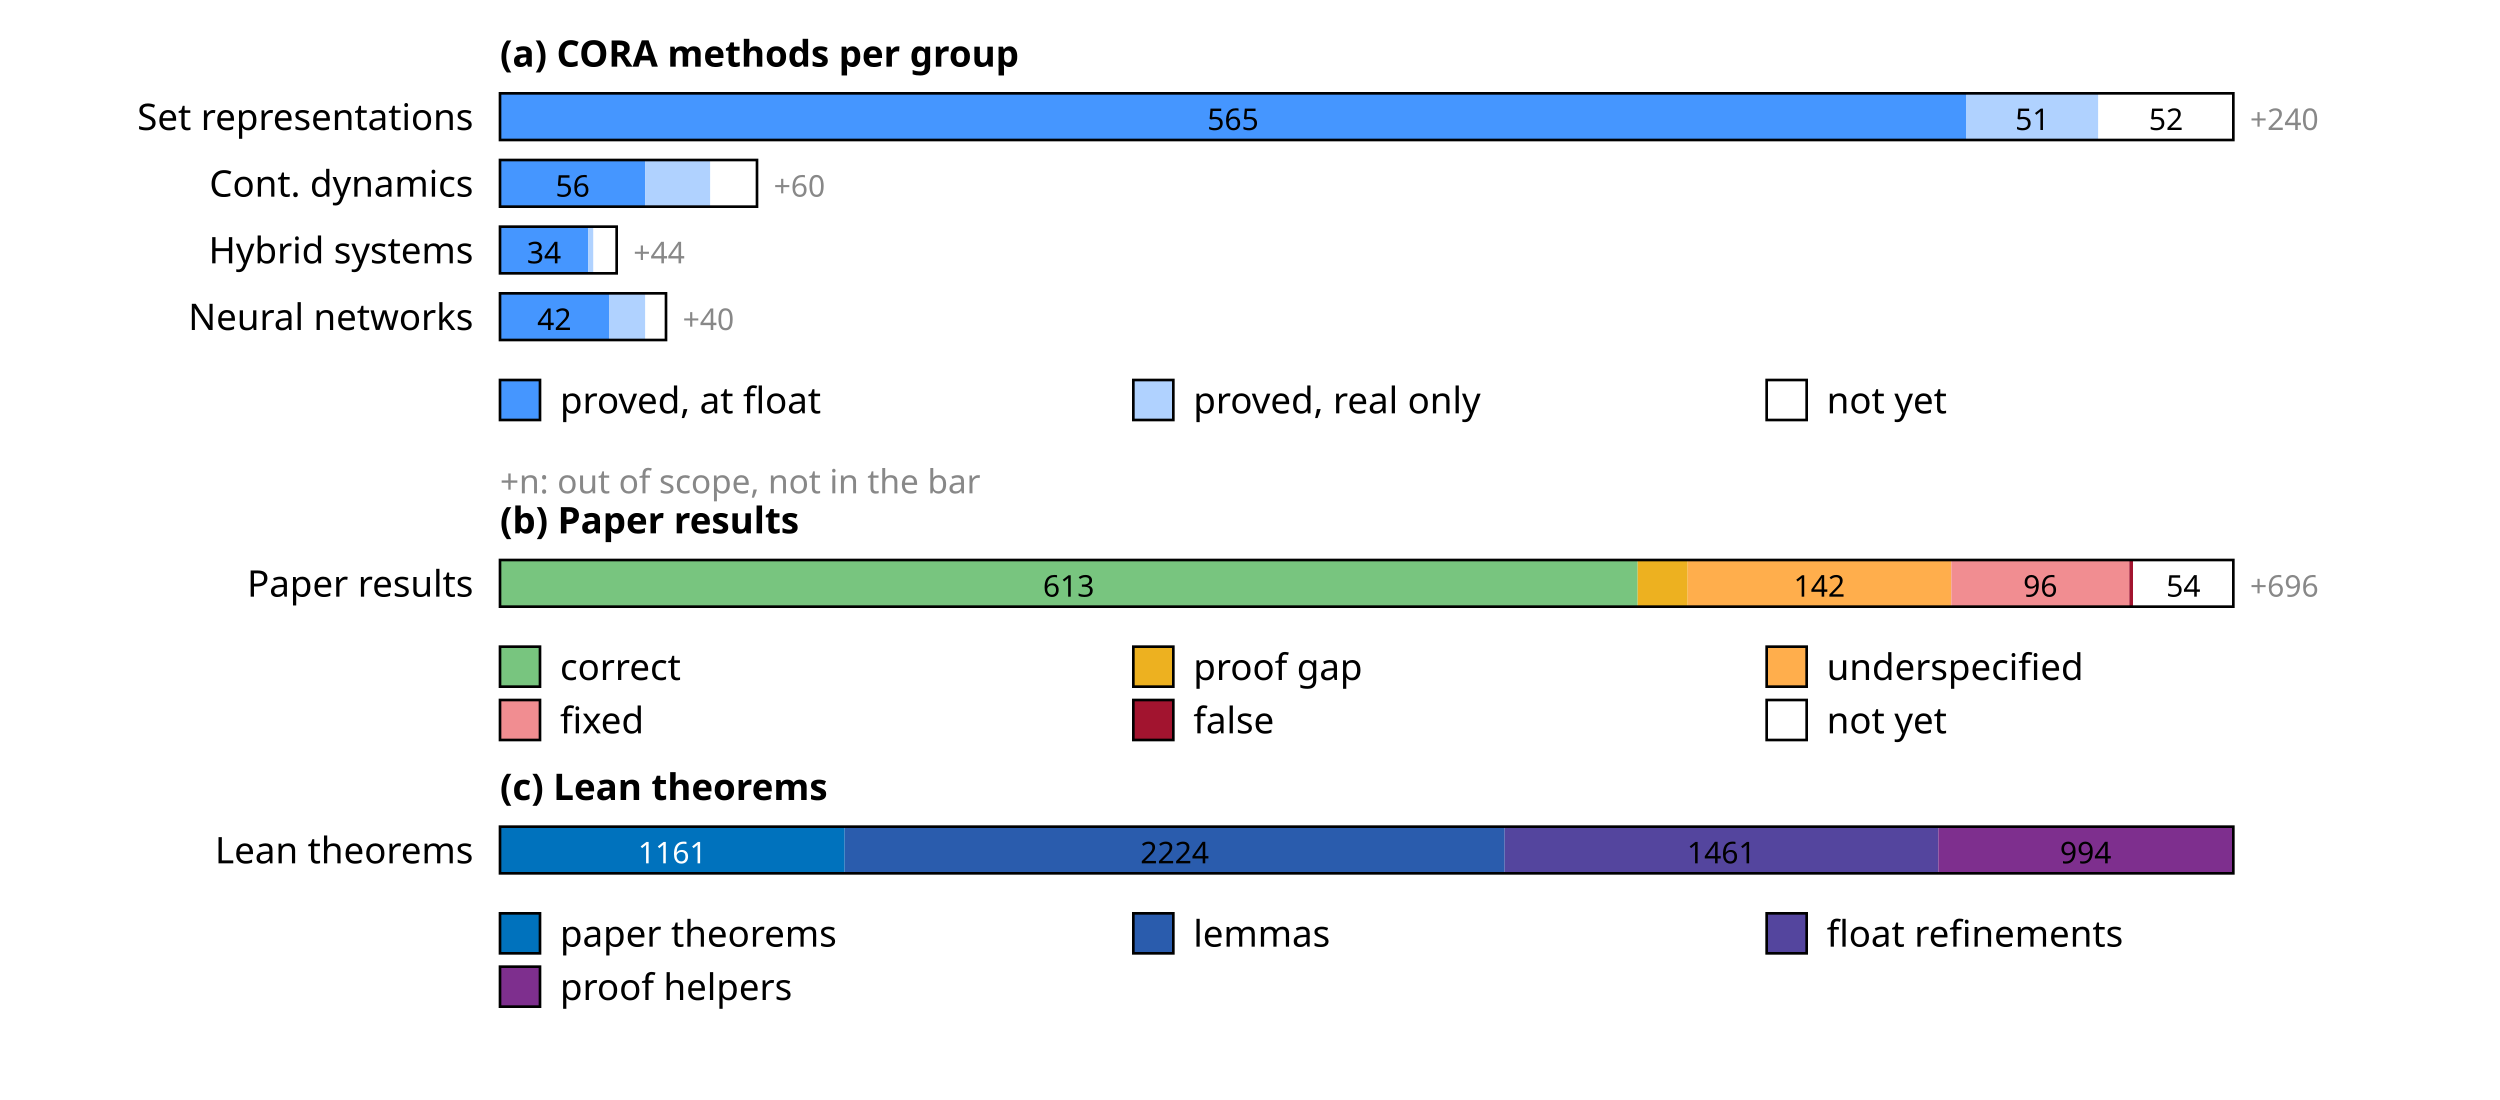
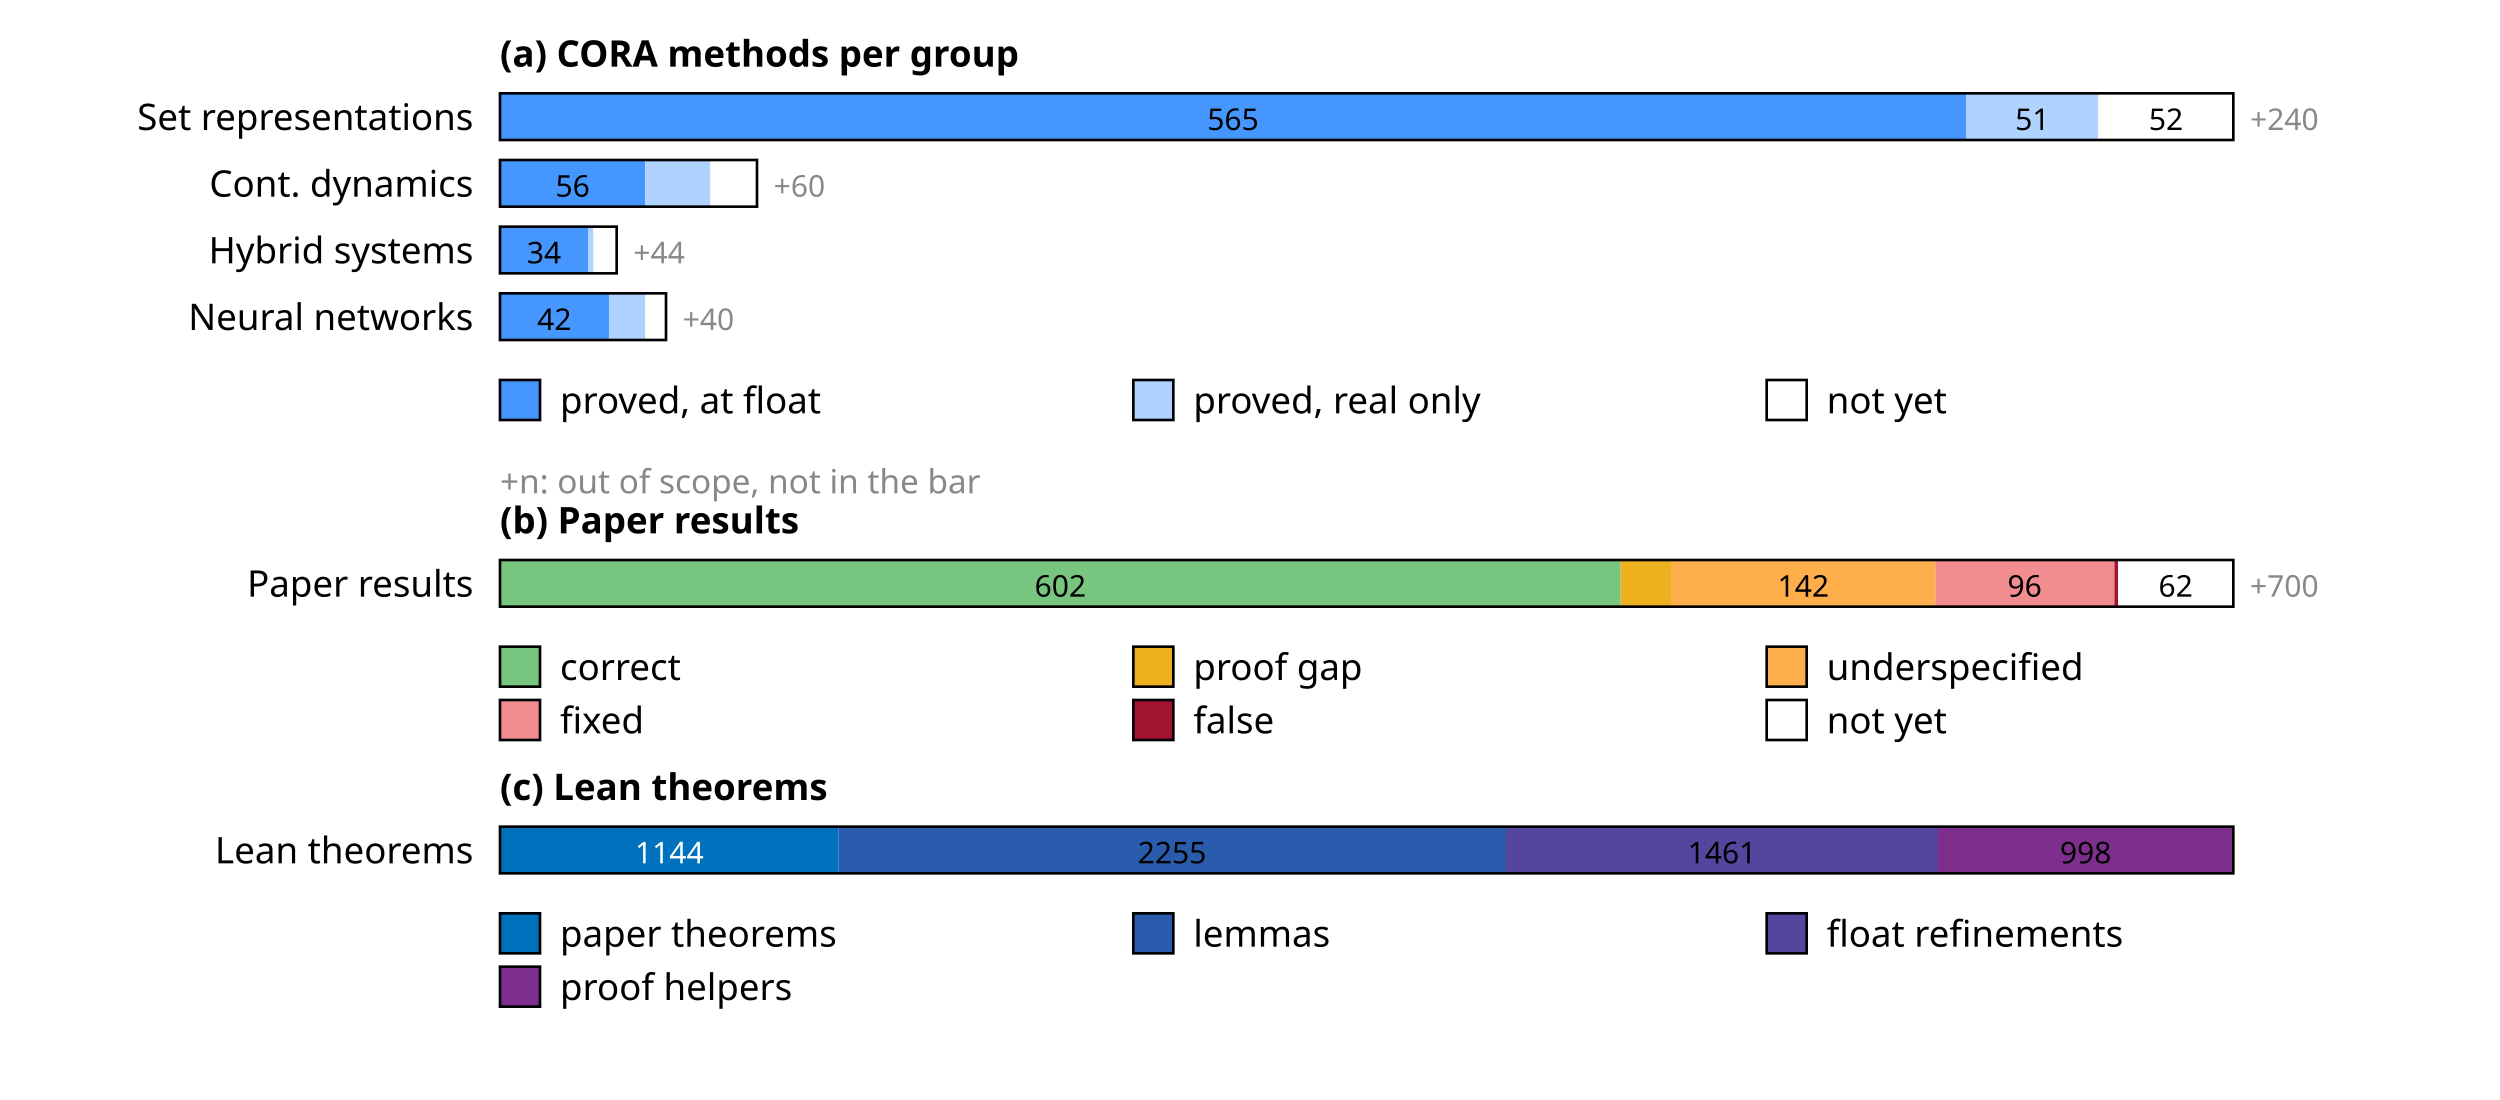
<svg xmlns="http://www.w3.org/2000/svg" width="750" height="330" font-family="sans-serif" font-size="11">
  <rect width="100%" height="100%" fill="white" />
  <text x="150" y="20" font-weight="bold">(a) CORA methods per group</text>
  <text x="142" y="39" text-anchor="end">Set representations</text>
  <rect x="150.0" y="28" width="439.8" height="14" fill="rgb(69,150,255)" />
  <text x="369.9" y="39" text-anchor="middle" font-size="9" fill="#000">565</text>
  <rect x="589.8" y="28" width="39.7" height="14" fill="rgb(176,210,255)" />
  <text x="609.7" y="39" text-anchor="middle" font-size="9" fill="#000">51</text>
  <rect x="629.5" y="28" width="40.5" height="14" fill="rgb(255,255,255)" />
  <text x="649.8" y="39" text-anchor="middle" font-size="9" fill="#000">52</text>
  <rect x="150" y="28" width="520.0" height="14" fill="none" stroke="#000" stroke-width="0.8" />
  <text x="675.0" y="39" font-size="9" fill="#888">+240</text>
  <text x="142" y="59" text-anchor="end">Cont. dynamics</text>
  <rect x="150.0" y="48" width="43.6" height="14" fill="rgb(69,150,255)" />
  <text x="171.8" y="59" text-anchor="middle" font-size="9" fill="#000">56</text>
  <rect x="193.6" y="48" width="19.5" height="14" fill="rgb(176,210,255)" />
  <rect x="213.1" y="48" width="14.0" height="14" fill="rgb(255,255,255)" />
  <rect x="150" y="48" width="77.1" height="14" fill="none" stroke="#000" stroke-width="0.8" />
  <text x="232.1" y="59" font-size="9" fill="#888">+60</text>
  <text x="142" y="79" text-anchor="end">Hybrid systems</text>
  <rect x="150.0" y="68" width="26.5" height="14" fill="rgb(69,150,255)" />
  <text x="163.2" y="79" text-anchor="middle" font-size="9" fill="#000">34</text>
  <rect x="176.5" y="68" width="1.6" height="14" fill="rgb(176,210,255)" />
  <rect x="178.0" y="68" width="7.0" height="14" fill="rgb(255,255,255)" />
  <rect x="150" y="68" width="35.0" height="14" fill="none" stroke="#000" stroke-width="0.8" />
  <text x="190.0" y="79" font-size="9" fill="#888">+44</text>
  <text x="142" y="99" text-anchor="end">Neural networks</text>
  <rect x="150.0" y="88" width="32.7" height="14" fill="rgb(69,150,255)" />
  <text x="166.3" y="99" text-anchor="middle" font-size="9" fill="#000">42</text>
  <rect x="182.7" y="88" width="10.9" height="14" fill="rgb(176,210,255)" />
  <rect x="193.6" y="88" width="6.2" height="14" fill="rgb(255,255,255)" />
  <rect x="150" y="88" width="49.8" height="14" fill="none" stroke="#000" stroke-width="0.8" />
  <text x="204.8" y="99" font-size="9" fill="#888">+40</text>
  <rect x="150" y="114" width="12" height="12" fill="rgb(69,150,255)" stroke="#000" stroke-width="0.8" />
  <text x="168" y="124">proved, at float</text>
  <rect x="340" y="114" width="12" height="12" fill="rgb(176,210,255)" stroke="#000" stroke-width="0.8" />
  <text x="358" y="124">proved, real only</text>
  <rect x="530" y="114" width="12" height="12" fill="rgb(255,255,255)" stroke="#000" stroke-width="0.8" />
  <text x="548" y="124">not yet</text>
  <text x="150" y="148" font-size="10" fill="#888">+n: out of scope, not in the bar</text>
  <text x="150" y="160" font-weight="bold">(b) Paper results</text>
  <text x="142" y="179" text-anchor="end">Paper results</text>
-   <rect x="150.0" y="168" width="341.3" height="14" fill="rgb(120,197,127)" />
-   <text x="320.6" y="179" text-anchor="middle" font-size="9" fill="#000">613</text>
-   <rect x="491.3" y="168" width="15.0" height="14" fill="rgb(237,177,32)" />
-   <rect x="506.3" y="168" width="79.1" height="14" fill="rgb(255,174,76)" />
-   <text x="545.8" y="179" text-anchor="middle" font-size="9" fill="#000">142</text>
-   <rect x="585.4" y="168" width="53.4" height="14" fill="rgb(241,141,145)" />
-   <text x="612.1" y="179" text-anchor="middle" font-size="9" fill="#000">96</text>
-   <rect x="638.8" y="168" width="1.1" height="14" fill="rgb(162,20,47)" />
-   <rect x="639.9" y="168" width="30.1" height="14" fill="rgb(255,255,255)" />
-   <text x="655.0" y="179" text-anchor="middle" font-size="9" fill="#000">54</text>
+   <rect x="150.0" y="168" width="336.2" height="14" fill="rgb(120,197,127)" />
+   <text x="318.1" y="179" text-anchor="middle" font-size="9" fill="#000">602</text>
+   <rect x="486.2" y="168" width="15.1" height="14" fill="rgb(237,177,32)" />
+   <rect x="501.3" y="168" width="79.3" height="14" fill="rgb(255,174,76)" />
+   <text x="541.0" y="179" text-anchor="middle" font-size="9" fill="#000">142</text>
+   <rect x="580.6" y="168" width="53.6" height="14" fill="rgb(241,141,145)" />
+   <text x="607.4" y="179" text-anchor="middle" font-size="9" fill="#000">96</text>
+   <rect x="634.3" y="168" width="1.1" height="14" fill="rgb(162,20,47)" />
+   <rect x="635.4" y="168" width="34.6" height="14" fill="rgb(255,255,255)" />
+   <text x="652.7" y="179" text-anchor="middle" font-size="9" fill="#000">62</text>
  <rect x="150" y="168" width="520.0" height="14" fill="none" stroke="#000" stroke-width="0.8" />
-   <text x="675.0" y="179" font-size="9" fill="#888">+696</text>
+   <text x="675.0" y="179" font-size="9" fill="#888">+700</text>
  <rect x="150" y="194" width="12" height="12" fill="rgb(120,197,127)" stroke="#000" stroke-width="0.8" />
  <text x="168" y="204">correct</text>
  <rect x="340" y="194" width="12" height="12" fill="rgb(237,177,32)" stroke="#000" stroke-width="0.8" />
  <text x="358" y="204">proof gap</text>
  <rect x="530" y="194" width="12" height="12" fill="rgb(255,174,76)" stroke="#000" stroke-width="0.8" />
  <text x="548" y="204">underspecified</text>
  <rect x="150" y="210" width="12" height="12" fill="rgb(241,141,145)" stroke="#000" stroke-width="0.8" />
  <text x="168" y="220">fixed</text>
  <rect x="340" y="210" width="12" height="12" fill="rgb(162,20,47)" stroke="#000" stroke-width="0.8" />
  <text x="358" y="220">false</text>
  <rect x="530" y="210" width="12" height="12" fill="rgb(255,255,255)" stroke="#000" stroke-width="0.8" />
  <text x="548" y="220">not yet</text>
  <text x="150" y="240" font-weight="bold">(c) Lean theorems</text>
  <text x="142" y="259" text-anchor="end">Lean theorems</text>
-   <rect x="150.0" y="248" width="103.4" height="14" fill="rgb(0,114,189)" />
-   <text x="201.7" y="259" text-anchor="middle" font-size="9" fill="#fff">1161</text>
-   <rect x="253.4" y="248" width="198.0" height="14" fill="rgb(42,92,173)" />
-   <text x="352.4" y="259" text-anchor="middle" font-size="9" fill="#000">2224</text>
-   <rect x="451.4" y="248" width="130.1" height="14" fill="rgb(84,69,158)" />
-   <text x="516.4" y="259" text-anchor="middle" font-size="9" fill="#000">1461</text>
-   <rect x="581.5" y="248" width="88.5" height="14" fill="rgb(126,47,142)" />
-   <text x="625.7" y="259" text-anchor="middle" font-size="9" fill="#000">994</text>
+   <rect x="150.0" y="248" width="101.6" height="14" fill="rgb(0,114,189)" />
+   <text x="200.8" y="259" text-anchor="middle" font-size="9" fill="#fff">1144</text>
+   <rect x="251.6" y="248" width="200.2" height="14" fill="rgb(42,92,173)" />
+   <text x="351.6" y="259" text-anchor="middle" font-size="9" fill="#000">2255</text>
+   <rect x="451.7" y="248" width="129.7" height="14" fill="rgb(84,69,158)" />
+   <text x="516.6" y="259" text-anchor="middle" font-size="9" fill="#000">1461</text>
+   <rect x="581.4" y="248" width="88.6" height="14" fill="rgb(126,47,142)" />
+   <text x="625.7" y="259" text-anchor="middle" font-size="9" fill="#000">998</text>
  <rect x="150" y="248" width="520.0" height="14" fill="none" stroke="#000" stroke-width="0.8" />
  <rect x="150" y="274" width="12" height="12" fill="rgb(0,114,189)" stroke="#000" stroke-width="0.8" />
  <text x="168" y="284">paper theorems</text>
  <rect x="340" y="274" width="12" height="12" fill="rgb(42,92,173)" stroke="#000" stroke-width="0.8" />
  <text x="358" y="284">lemmas</text>
  <rect x="530" y="274" width="12" height="12" fill="rgb(84,69,158)" stroke="#000" stroke-width="0.8" />
  <text x="548" y="284">float refinements</text>
  <rect x="150" y="290" width="12" height="12" fill="rgb(126,47,142)" stroke="#000" stroke-width="0.8" />
  <text x="168" y="300">proof helpers</text>
</svg>
